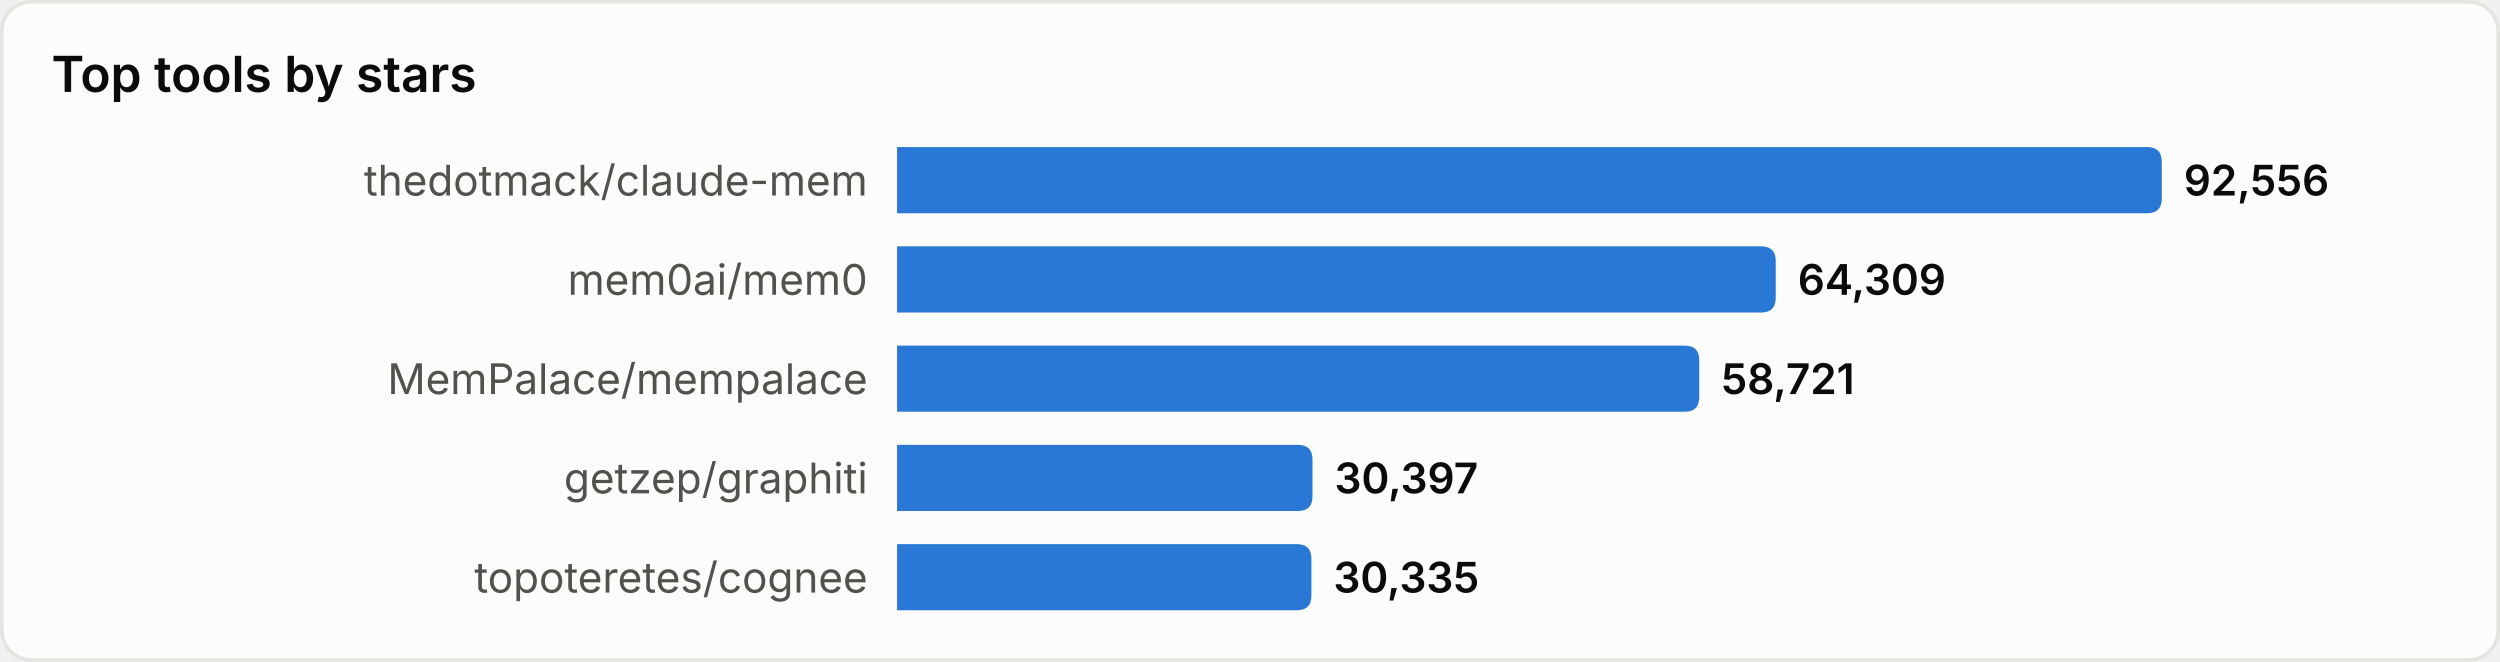
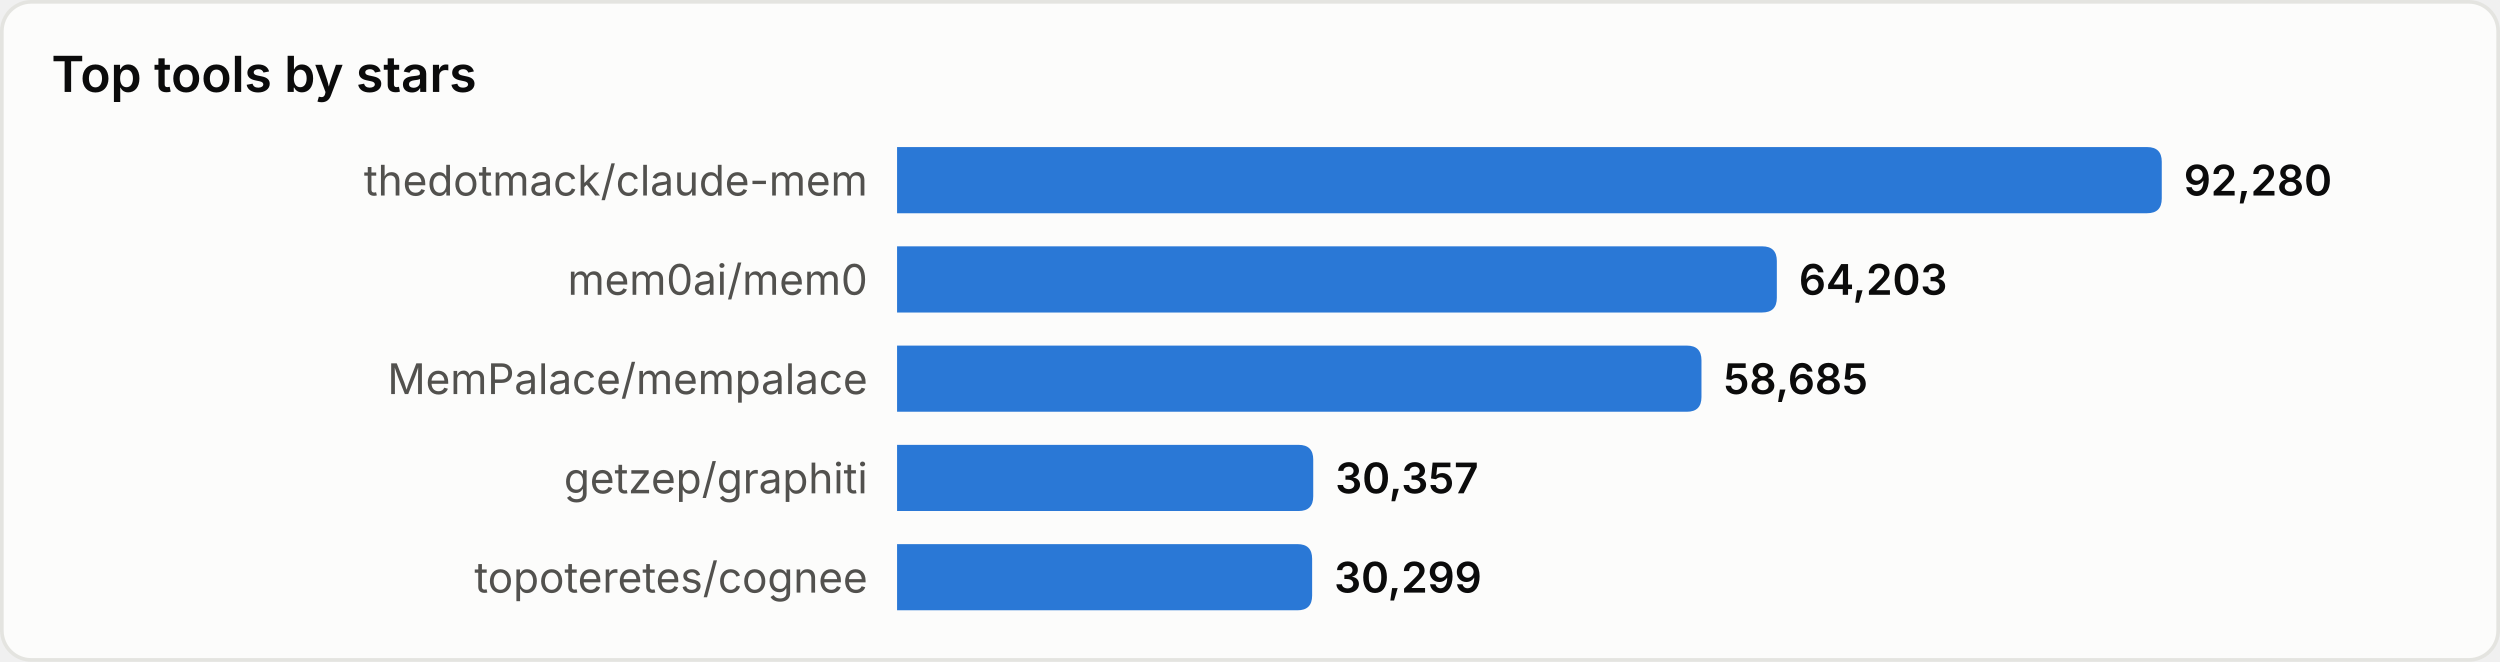
<svg xmlns="http://www.w3.org/2000/svg" width="680" height="180" viewBox="0 0 680 180" role="img" aria-label="Top tools by stars">
  <style>
text{font-family:system-ui,-apple-system,'Segoe UI',sans-serif}
.srf{fill:#fcfcfb;stroke:#e4e4e0}.ttl{fill:#0b0b0b;font-size:13.5px;font-weight:600}
.lbl{fill:#52514e;font-size:11.5px}.val{fill:#0b0b0b;font-size:11.5px;font-weight:600}
.bar{fill:#2a78d6}
@media(prefers-color-scheme:dark){
.srf{fill:#1a1a19;stroke:#33332f}.ttl{fill:#ffffff}
.lbl{fill:#c3c2b7}.val{fill:#ffffff}.bar{fill:#3987e5}
}
</style>
  <rect x="0.5" y="0.5" width="679" height="179" rx="8" class="srf" />
  <text x="14" y="25" class="ttl">Top tools by stars</text>
  <text x="236" y="49.0" class="lbl" text-anchor="end" dominant-baseline="central">thedotmack/claude-mem</text>
  <path d="M244,40 h340.0 q4,0 4,4 v10 q0,4 -4,4 h-340.0 z" class="bar" />
-   <text x="594.0" y="49.0" class="val" dominant-baseline="central">92,556</text>
+   <text x="594.0" y="49.0" class="val" dominant-baseline="central">92,280</text>
  <text x="236" y="76.0" class="lbl" text-anchor="end" dominant-baseline="central">mem0ai/mem0</text>
-   <path d="M244,67 h235.0 q4,0 4,4 v10 q0,4 -4,4 h-235.0 z" class="bar" />
-   <text x="489.0" y="76.0" class="val" dominant-baseline="central">64,309</text>
+   <path d="M244,67 h235.3 q4,0 4,4 v10 q0,4 -4,4 h-235.3 z" class="bar" />
+   <text x="489.3" y="76.0" class="val" dominant-baseline="central">64,203</text>
  <text x="236" y="103.0" class="lbl" text-anchor="end" dominant-baseline="central">MemPalace/mempalace</text>
-   <path d="M244,94 h214.2 q4,0 4,4 v10 q0,4 -4,4 h-214.2 z" class="bar" />
-   <text x="468.2" y="103.0" class="val" dominant-baseline="central">58,721</text>
+   <path d="M244,94 h214.8 q4,0 4,4 v10 q0,4 -4,4 h-214.8 z" class="bar" />
+   <text x="468.8" y="103.0" class="val" dominant-baseline="central">58,685</text>
  <text x="236" y="130.0" class="lbl" text-anchor="end" dominant-baseline="central">getzep/graphiti</text>
-   <path d="M244,121 h109.0 q4,0 4,4 v10 q0,4 -4,4 h-109.0 z" class="bar" />
-   <text x="363.0" y="130.0" class="val" dominant-baseline="central">30,397</text>
+   <path d="M244,121 h109.2 q4,0 4,4 v10 q0,4 -4,4 h-109.2 z" class="bar" />
+   <text x="363.2" y="130.0" class="val" dominant-baseline="central">30,357</text>
  <text x="236" y="157.0" class="lbl" text-anchor="end" dominant-baseline="central">topoteretes/cognee</text>
-   <path d="M244,148 h108.7 q4,0 4,4 v10 q0,4 -4,4 h-108.7 z" class="bar" />
-   <text x="362.7" y="157.0" class="val" dominant-baseline="central">30,335</text>
+   <path d="M244,148 h108.9 q4,0 4,4 v10 q0,4 -4,4 h-108.9 z" class="bar" />
+   <text x="362.9" y="157.0" class="val" dominant-baseline="central">30,299</text>
</svg>
